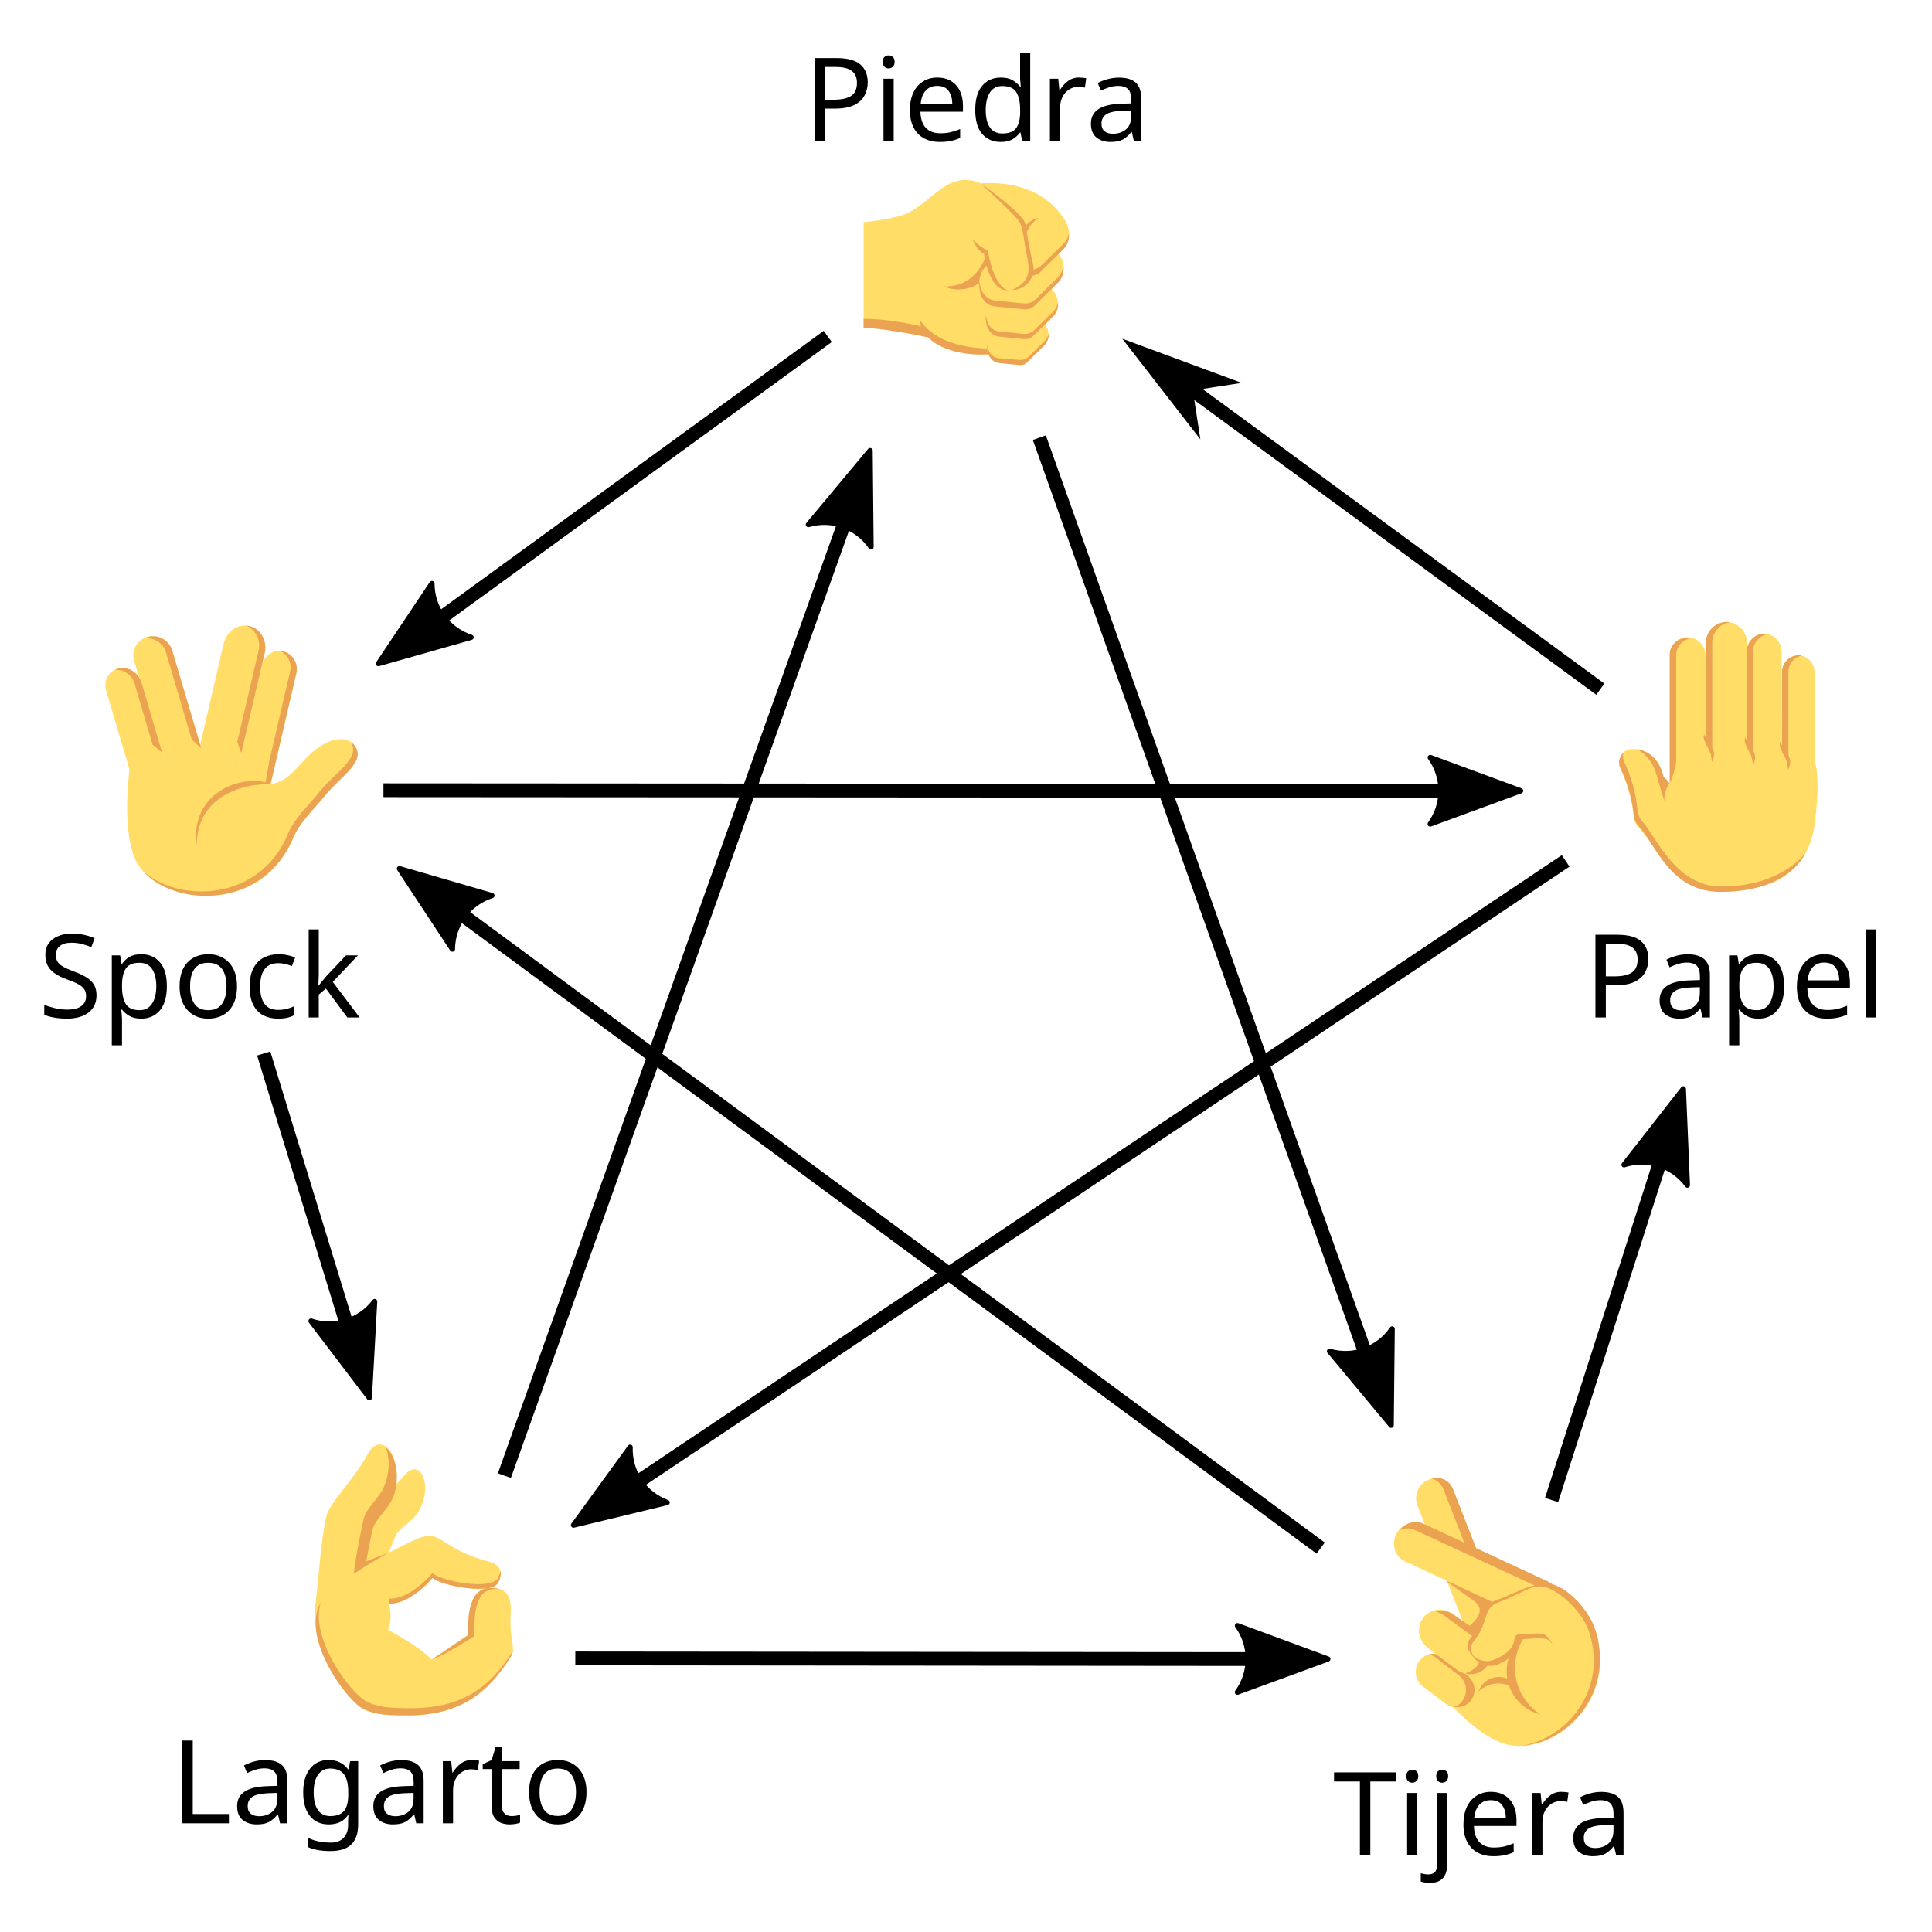
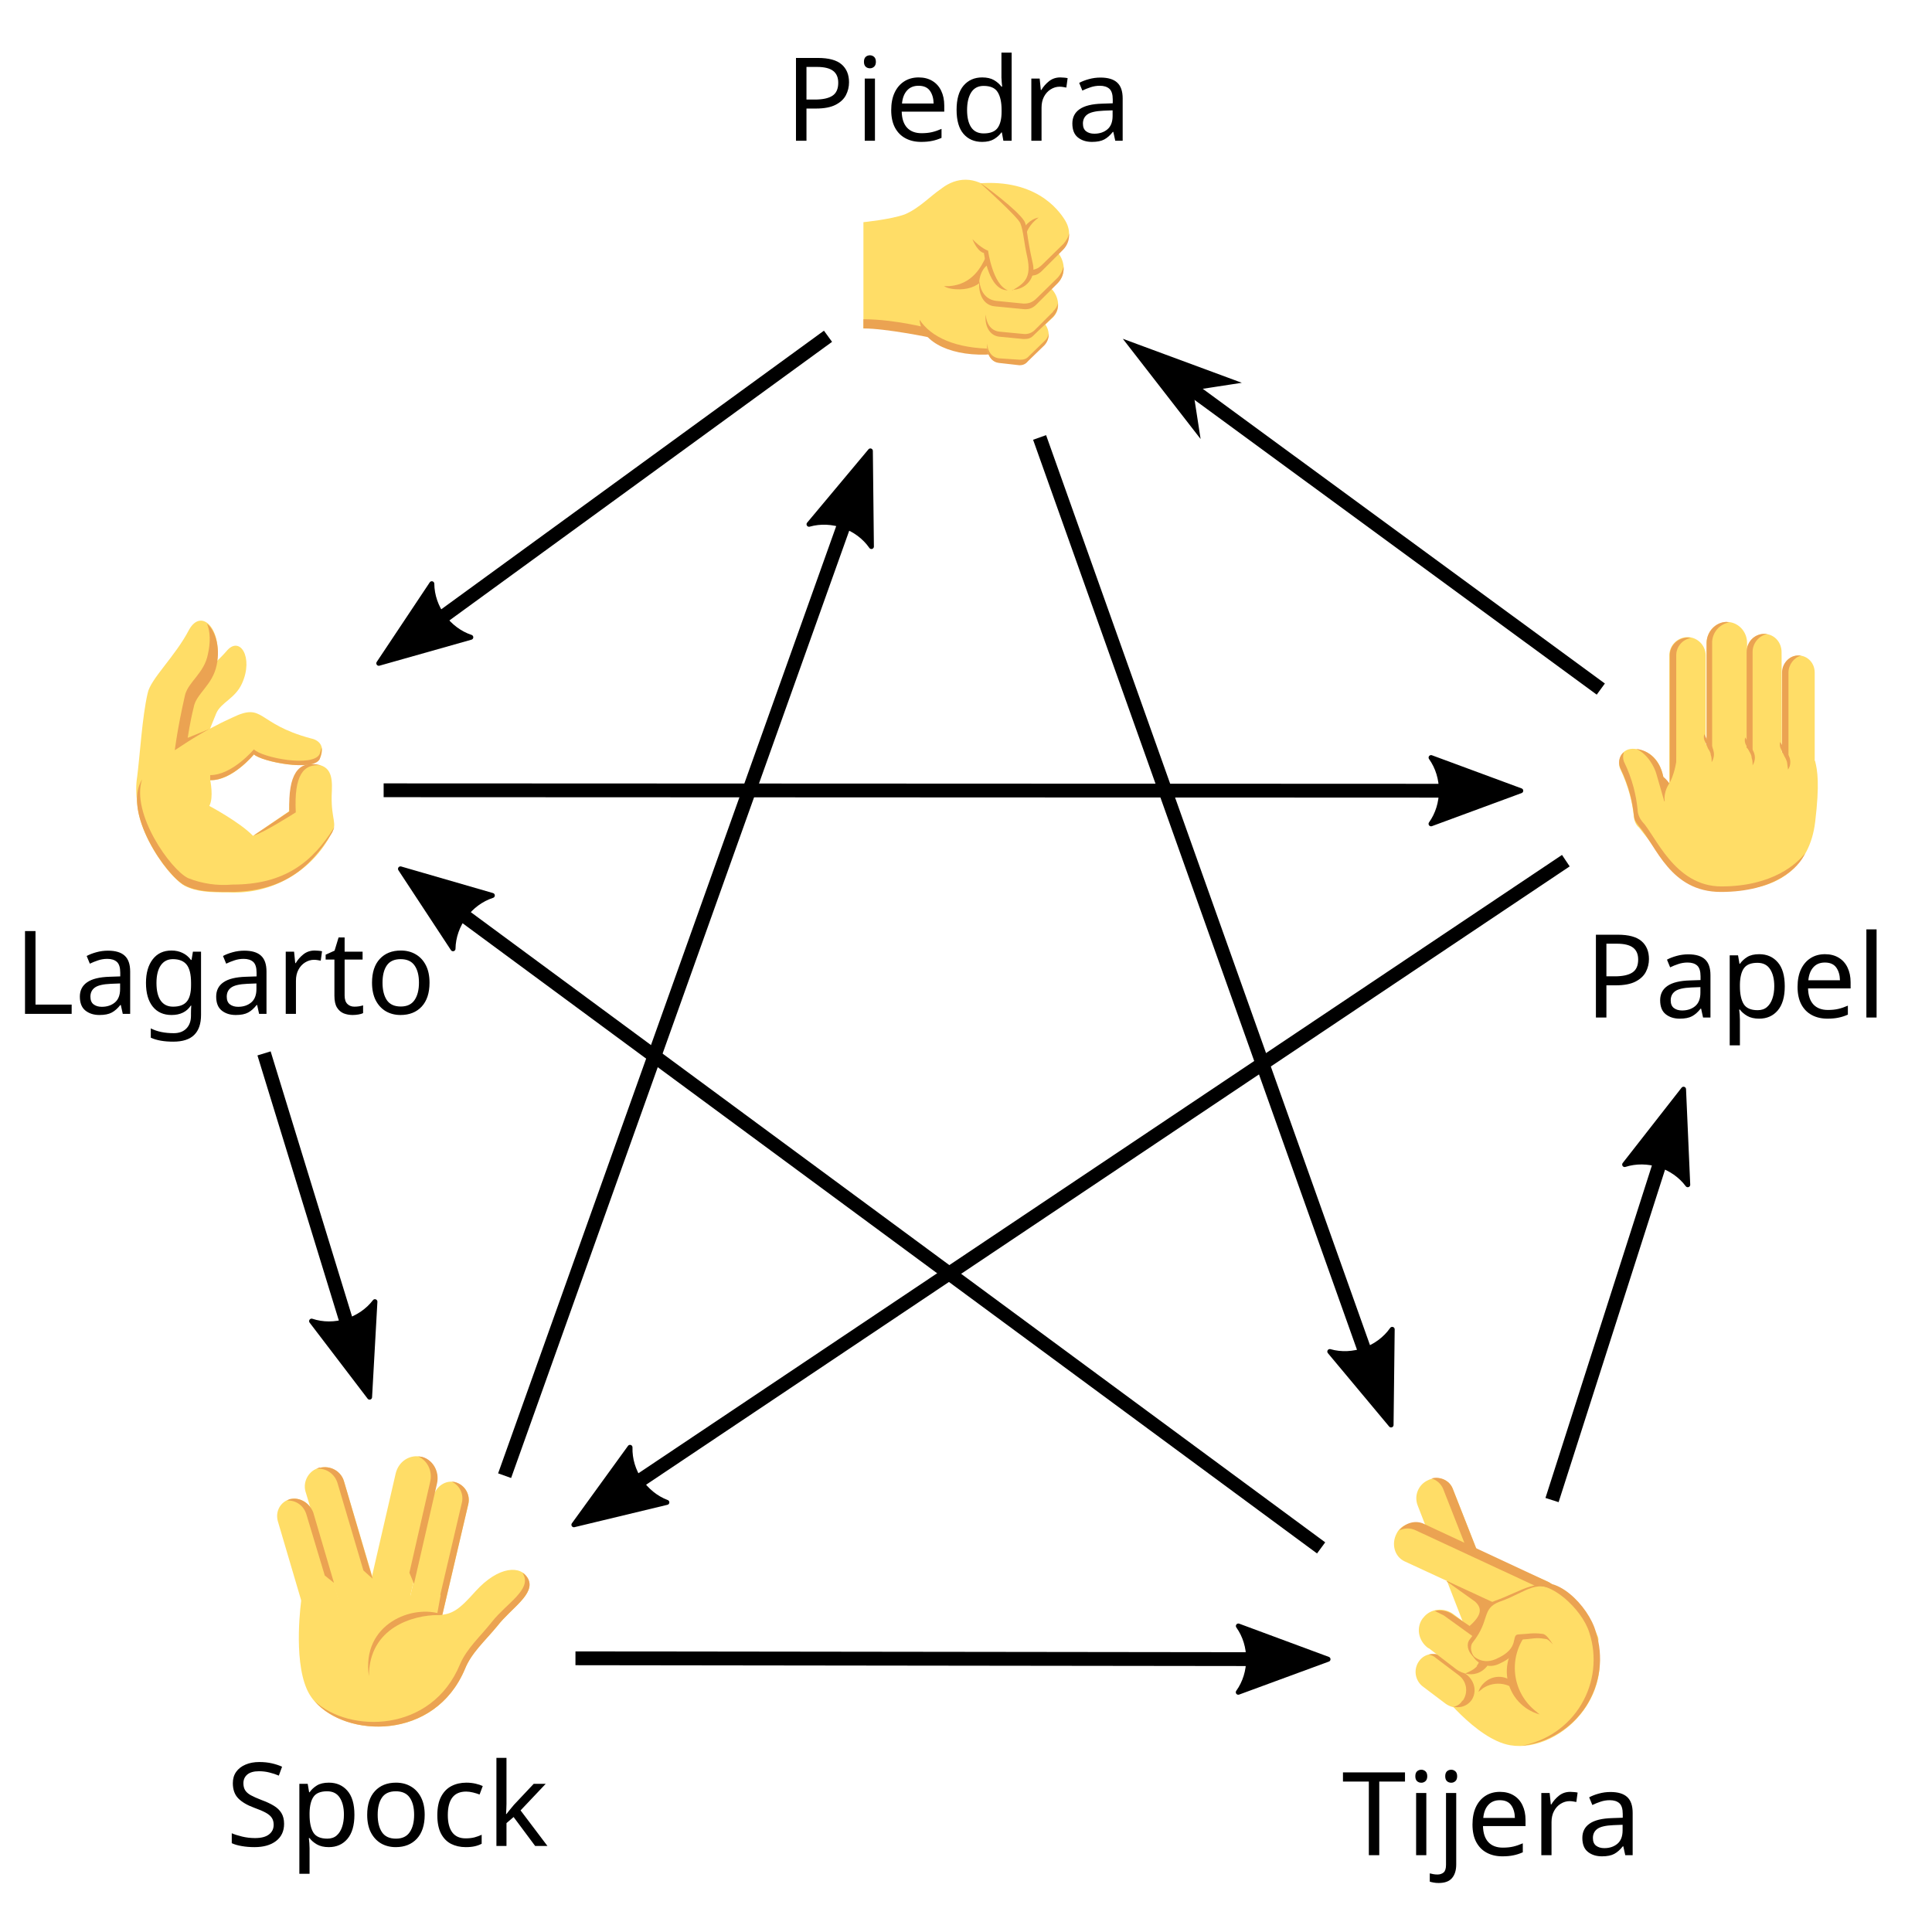
<svg xmlns="http://www.w3.org/2000/svg" width="420" height="420">
  <defs>
    <marker id="b" orient="auto" overflow="visible">
-       <path fill-rule="evenodd" stroke="#000" stroke-linejoin="round" stroke-width=".38" d="M-5.23-2.42L1.32-.01-5.23 2.4a4.1 4.1 0 0 0 0-4.82z" />
+       <path d="M-5.2-2.4L1.3 0l-6.5 2.4c1-1.4 1-3.4 0-4.8z" fill-rule="evenodd" stroke="#000" stroke-width=".36" stroke-linejoin="round" />
    </marker>
    <marker id="d" orient="auto" overflow="visible">
-       <path fill-rule="evenodd" stroke="#000" stroke-linejoin="round" stroke-width=".38" d="M-5.23-2.42L1.32-.01-5.23 2.4a4.1 4.1 0 0 0 0-4.82z" />
+       <path d="M-5.2-2.4L1.3 0l-6.5 2.4c1-1.4 1-3.4 0-4.8z" fill-rule="evenodd" stroke="#000" stroke-width=".36" stroke-linejoin="round" />
    </marker>
    <marker id="f" orient="auto" overflow="visible">
-       <path fill-rule="evenodd" stroke="#000" stroke-linejoin="round" stroke-width=".38" d="M-5.23-2.42L1.32-.01-5.23 2.4a4.1 4.1 0 0 0 0-4.82z" />
+       <path d="M-5.2-2.4L1.3 0l-6.5 2.4c1-1.4 1-3.4 0-4.8z" fill-rule="evenodd" stroke="#000" stroke-width=".36" stroke-linejoin="round" />
    </marker>
    <marker id="g" orient="auto" overflow="visible">
-       <path fill-rule="evenodd" stroke="#000" stroke-linejoin="round" stroke-width=".38" d="M-5.23-2.42L1.32-.01-5.23 2.4a4.1 4.1 0 0 0 0-4.82z" />
+       <path d="M-5.2-2.4L1.3 0l-6.5 2.4c1-1.4 1-3.4 0-4.8z" fill-rule="evenodd" stroke="#000" stroke-width=".36" stroke-linejoin="round" />
    </marker>
    <marker id="i" orient="auto" overflow="visible">
-       <path fill-rule="evenodd" stroke="#000" stroke-linejoin="round" stroke-width=".38" d="M-5.23-2.42L1.32-.01-5.23 2.4a4.1 4.1 0 0 0 0-4.82z" />
+       <path d="M-5.2-2.4L1.3 0l-6.5 2.4c1-1.4 1-3.4 0-4.8z" fill-rule="evenodd" stroke="#000" stroke-width=".36" stroke-linejoin="round" />
    </marker>
    <marker id="h" orient="auto" overflow="visible">
-       <path fill-rule="evenodd" stroke="#000" stroke-linejoin="round" stroke-width=".38" d="M-5.23-2.42L1.32-.01-5.23 2.4a4.1 4.1 0 0 0 0-4.82z" />
+       <path d="M-5.2-2.4L1.3 0l-6.5 2.4c1-1.4 1-3.4 0-4.8z" fill-rule="evenodd" stroke="#000" stroke-width=".36" stroke-linejoin="round" />
    </marker>
    <marker id="j" orient="auto" overflow="visible">
-       <path fill-rule="evenodd" stroke="#000" stroke-linejoin="round" stroke-width=".38" d="M-5.23-2.42L1.32-.01-5.23 2.4a4.1 4.1 0 0 0 0-4.82z" />
+       <path d="M-5.2-2.4L1.3 0l-6.5 2.4c1-1.4 1-3.4 0-4.8z" fill-rule="evenodd" stroke="#000" stroke-width=".36" stroke-linejoin="round" />
    </marker>
    <marker id="e" orient="auto" overflow="visible">
-       <path fill-rule="evenodd" stroke="#000" stroke-linejoin="round" stroke-width=".38" d="M-5.23-2.42L1.32-.01-5.23 2.4a4.1 4.1 0 0 0 0-4.82z" />
+       <path d="M-5.2-2.4L1.3 0l-6.5 2.4c1-1.4 1-3.4 0-4.8z" fill-rule="evenodd" stroke="#000" stroke-width=".36" stroke-linejoin="round" />
    </marker>
-     <marker id="a" orient="auto" overflow="visible">
-       <path fill-rule="evenodd" stroke="#000" stroke-linejoin="round" stroke-width=".38" d="M-5.23-2.42L1.32-.01-5.23 2.4a4.1 4.1 0 0 0 0-4.82z" />
+     <marker orient="auto" id="a" overflow="visible">
+       <path d="M-5.2-2.4L1.3 0l-6.5 2.4c1-1.4 1-3.4 0-4.8z" fill-rule="evenodd" stroke="#000" stroke-width=".36" stroke-linejoin="round" />
    </marker>
-     <marker id="c" orient="auto" overflow="visible">
-       <path fill-rule="evenodd" stroke="#000" stroke-width=".53" d="M-4 0l-2 2 7-2-7-2z" />
+     <marker orient="auto" id="c" overflow="visible">
+       <path d="M-4 0l-2 2 7-2-7-2z" fill-rule="evenodd" stroke="#000" stroke-width=".52" />
    </marker>
  </defs>
-   <text x="-12105.24" y="896.79" font-family="Sans" font-size="33.6" font-weight="400" letter-spacing="0" style="line-height:125%" transform="translate(12279.93 -866.18)" word-spacing="0">
-     <tspan x="-12105.24" y="896.79" font-size="25.18">Piedra</tspan>
+   <text style="line-height:125%" x="-12109.4" y="895.3" font-weight="400" font-size="33.6" font-family="Sans" letter-spacing="0" word-spacing="0" transform="translate(12280 -864.7)">
+     <tspan x="-12109.4" y="895.3" font-size="25.2">Piedra</tspan>
  </text>
-   <g stroke-width="1.34">
-     <path fill="#ffdd67" d="M204.43 41.23c-2.01 1.27-4.62 4.1-7.75 5.36-2.9 1.12-8.93 1.72-8.93 1.72V71.4s11.02-.75 14.6 2.16l2.08-32.33" />
-     <path fill="#eba352" d="M202.12 71.4s-7.6-2.09-14.37-2.09v2.01c4.91 0 14.6 2.16 14.6 2.16l-.23-2.08" />
-     <path fill="#ffdd67" d="M220.6 45.92s-4.85-4.84-7-5.88c-7.9-3.95-15.05 5.66-14.83 13.78.15 4.7.82 11.84 1.86 16.38 1.57 6.7 11.1 6.93 15.27 6.48l4.7-30.76" />
-     <path fill="#eba352" d="M215.9 75.8c-8.12 0-13.48-2.47-15.94-6.27.37 5.07 7.3 8.2 15.94 7.45V75.8" />
-     <path fill="#ffdd67" d="M211.43 40.04c13.4-1.64 18.7 5.44 20.19 8.04 1.34 2.31.81 4.55-.53 5.96-1.49 1.57-9.08 3.58-9.08 3.58s-15.64-16.98-10.58-17.58z" />
-     <path fill="#eba352" d="M206.37 62.24c5.14-.45 7.07-4.47 7.9-6.34l.66 2.98s-1.26 3.88-6.25 4.03a6.87 6.87 0 0 1-3.5-.67c.37.07.81.07 1.19 0" />
-     <path fill="#ffdd67" d="M223.05 69.83l-2.38 2.31-3.13-.3c-3.65-.3-4.1 6.63-.45 6.93l4.4.45a2.2 2.2 0 0 0 2.08-.82l3.35-3.28c2.9-2.76-1.04-8.04-3.87-5.29" />
-     <path fill="#eba352" d="M227.07 74.15l-3.35 3.28a2.6 2.6 0 0 1-2.08.82l-4.47-.37c-1.64-.15-2.46-1.57-2.54-3.13-.22 1.79.6 3.95 2.54 4.17l4.47.45c.81.07 1.34-.23 2-.97l3.36-3.28a3.3 3.3 0 0 0 .97-2.6 2.99 2.99 0 0 1-.9 1.63" />
-     <path fill="#ffdd67" d="M224.24 62.6l-2.75 2.76-3.65-.37c-4.32-.37-4.84 7.82-.52 8.2l5.2.52c.98.07 1.65-.15 2.47-.97l3.94-3.88c3.2-3.27-1.41-9.53-4.69-6.25" />
-     <path fill="#eba352" d="M228.93 67.75L225 71.62a3 3 0 0 1-2.46.97l-5.21-.52c-1.94-.15-2.9-1.87-2.98-3.65-.3 2.16.67 4.54 2.9 4.76l5.21.53c.97.07 1.64-.15 2.46-.97l3.95-3.88c.9-.89 1.2-2 1.12-3.05a3.83 3.83 0 0 1-1.05 1.94" />
-     <path fill="#ffdd67" d="M224.47 54.27l-3.2 3.2-4.33-.45c-5.06-.45-5.66 9.09-.6 9.54l6.11.6a3.13 3.13 0 0 0 2.83-1.13l4.62-4.54c3.88-3.8-1.56-11.02-5.43-7.22" />
+   <g stroke-width="1.3">
+     <path d="M204.4 41.2c-2 1.3-4.6 4.1-7.7 5.4-3 1.1-9 1.7-9 1.7v23.1s11-.7 14.6 2.2l2.1-32.4" fill="#ffdd67" />
+     <path d="M202.1 71.4s-7.6-2-14.4-2v2c5 0 14.6 2 14.6 2l-.2-2" fill="#eba352" />
+     <path d="M220.6 46s-4.8-5-7-6c-7.9-4-15 5.7-14.8 13.8.1 4.7.8 11.9 1.8 16.4 1.6 6.7 11.1 7 15.3 6.5l4.7-30.8" fill="#ffdd67" />
+     <path d="M215.9 75.8c-8.1 0-13.5-2.5-16-6.3.4 5.1 7.4 8.2 16 7.5v-1.2" fill="#eba352" />
+     <path d="M211.4 40c13.4-1.6 18.7 5.5 20.2 8 1.4 2.4.8 4.6-.5 6-1.5 1.6-9 3.6-9 3.6s-15.7-17-10.7-17.6z" fill="#ffdd67" />
+     <path d="M206.4 62.2c5.1-.4 7-4.4 7.9-6.3l.6 3s-1.2 3.9-6.2 4c-1.3 0-2.5-.1-3.5-.7h1.2" fill="#eba352" />
+     <path d="M223 69.8l-2.3 2.3-3.2-.3c-3.6-.3-4 6.7-.4 7l4.4.4c.8 0 1.4 0 2-.8l3.4-3.3c3-2.7-1-8-3.8-5.3" fill="#ffdd67" />
+     <path d="M227 74.2l-3.3 3.2c-.6.7-1.2.8-2 .8l-4.5-.3c-1.7-.2-2.5-1.6-2.6-3.2-.2 1.8.6 4 2.6 4.2l4.4.5c.9 0 1.4-.3 2-1l3.4-3.3c.7-.7 1-1.7 1-2.6a3 3 0 0 1-1 1.7" fill="#eba352" />
+     <path d="M224.2 62.6l-2.7 2.8-3.7-.4c-4.3-.4-4.8 7.8-.5 8.2l5.2.5c1 0 1.7-.1 2.5-1l4-3.8c3.1-3.3-1.5-9.6-4.8-6.3" fill="#ffdd67" />
+     <path d="M229 67.7l-4 4a3 3 0 0 1-2.5.9l-5.2-.5c-2-.2-2.9-1.9-3-3.7-.3 2.2.7 4.6 3 4.8l5.2.5c1 0 1.6-.1 2.4-1l4-3.8c.9-1 1.2-2 1-3 0 .6-.4 1.3-1 1.8" fill="#eba352" />
+     <path d="M224.5 54.3l-3.2 3.2-4.4-.5c-5-.4-5.6 9.1-.6 9.6l6.2.6c1 0 1.9-.2 2.8-1.2l4.6-4.5c3.9-3.8-1.6-11-5.4-7.2" fill="#ffdd67" />
    <g fill="#eba352">
-       <path d="M229.98 60.3l-4.62 4.54c-.97.97-1.71 1.2-2.83 1.12l-6.1-.6c-2.24-.22-3.36-2.16-3.5-4.24-.3 2.53.74 5.29 3.42 5.51l6.1.6a3.13 3.13 0 0 0 2.83-1.12l4.62-4.55a4.22 4.22 0 0 0 1.27-3.57 4.6 4.6 0 0 1-1.2 2.3m-6.77-9.82s.6-1.79 2.6-3.13c-1.93.3-3.27 2.23-3.27 2.23l.67.9" />
-       <path d="M231.17 53l-4.62 4.54c-.97.97-1.71 1.12-2.83 1.12l-.07 1.27a3.13 3.13 0 0 0 2.83-1.12l4.61-4.54a4.22 4.22 0 0 0 1.27-3.58 3.87 3.87 0 0 1-1.2 2.31" />
+       <path d="M230 60.3l-4.6 4.5c-1 1-1.8 1.2-2.9 1.2l-6-.6c-2.3-.3-3.4-2.2-3.6-4.3-.3 2.6.8 5.3 3.4 5.5l6.2.6c1 .1 1.9-.1 2.8-1l4.6-4.6c1-1 1.4-2.3 1.3-3.6-.2.8-.6 1.6-1.2 2.3M223.2 50.5s.6-1.8 2.6-3.2c-2 .3-3.3 2.3-3.3 2.3l.7.9" />
+       <path d="M231.2 53l-4.6 4.5c-1 1-1.8 1.2-2.9 1.2v1.2c1 .1 1.9-.1 2.8-1l4.6-4.6c1-1 1.4-2.3 1.3-3.6-.1.8-.6 1.6-1.2 2.3" />
    </g>
-     <path fill="#ffdd67" d="M210.98 51.51l3.8 2.83.82 5.14c.97 6.03 9.61 3.8 8.64-2.23l-1.26-7.3c-.23-1.34-.38-2.24-1.5-3.06l-5.43-3.94c-4.47-3.36-9.53 5.28-5.07 8.56" />
-     <path fill="#eba352" d="M220.07 63.05a4.66 4.66 0 0 0 4.47-5.8c-1.49-6.26-1.27-8.05-1.86-9.17-1.5-2.53-9.01-7.9-9.54-8.26.23.3 7.97 7.15 8.64 8.71.75 1.64.82 4.25 1.5 7.3 1.04 4.62-.6 5.8-3.2 7.22m-5.3-8.56s-1.49-.52-3.35-2.46c1.2 2.83 2.46 3.06 2.46 3.06s.97 8.11 5.21 8.04c-3.35-1.2-4.32-8.64-4.32-8.64" />
-   </g>
-   <g stroke-width="1.02">
-     <path fill="#ffdd67" d="M370.85 173.32h-7.93v-30.96a3.91 3.91 0 0 1 3.92-3.82 3.91 3.91 0 0 1 3.91 3.82l.1 30.96" />
-     <path fill="#eba352" d="M366.93 138.64c.3 0 .5 0 .69.1a3.79 3.79 0 0 0-3.23 3.72v30.96h-1.37v-31.06c-.1-2.05 1.66-3.72 3.91-3.72" />
-     <path fill="#ffdd67" d="M379.77 173.32h-8.82v-33.5a4.5 4.5 0 0 1 4.4-4.6 4.5 4.5 0 0 1 4.42 4.6v33.5" />
-     <path fill="#eba352" d="M375.26 135.21c.2 0 .5 0 .69.1a4.46 4.46 0 0 0-3.73 4.5v33.51h-1.37v-33.5a4.5 4.5 0 0 1 4.41-4.6" />
-     <path fill="#ffdd67" d="M387.4 173.32h-7.73v-31.54c0-2.16 1.76-4.02 3.82-4.02 2.16 0 3.82 1.76 3.82 4.02l.1 31.54" />
-     <path fill="#eba352" d="M383.59 137.76c.2 0 .49 0 .68.1a4 4 0 0 0-3.23 3.92v31.54h-1.37v-31.54c.1-2.26 1.76-4.02 3.92-4.02" />
-     <path fill="#ffdd67" d="M390.94 142.46a3.62 3.62 0 0 1 3.52 3.72v27.14h-7.05v-27.14a3.62 3.62 0 0 1 3.53-3.72" />
-     <path fill="#eba352" d="M390.94 142.46c.2 0 .49 0 .68.1a3.61 3.61 0 0 0-2.84 3.62v27.14h-1.37v-27.14a3.62 3.62 0 0 1 3.53-3.72" />
-     <path fill="#ffdd67" d="M355.37 162.84c4.22.4 5.59 3.62 6.08 5.29l.2.78s.48.5 1.07 1.37h.2s1.86-2.93 1.76-9l6.17.48 1.37.98 7.55-.1 1.27 1.37 6.47-.39 1.37 1.28s5.58 0 5.68.58c.49 2.06.98 4.9 0 13.23-2.35 20.08-28.21 16.46-33.5 7.54-.98-1.66-4.8-6.37-4.8-6.37a3.3 3.3 0 0 1-1.08-2.25c-.3-2.84-.98-6.37-2.94-10.48-.78-1.76.2-4.6 3.13-4.31" />
+     <path d="M211 51.5l3.8 2.8.8 5.2c1 6 9.6 3.8 8.6-2.3L223 50c-.2-1.3-.4-2.2-1.5-3l-5.5-4c-4.4-3.3-9.5 5.3-5 8.6" fill="#ffdd67" />
    <g fill="#eba352">
-       <path d="M352.93 163.62c-.2.69-.1 1.37.1 1.86a31.18 31.18 0 0 1 2.93 10.49c.1.98.5 2.05 1.08 2.64 2.84 2.94 7.05 14.1 17.14 14.1 11.17 0 16.56-5.09 18.22-7.24-1.27 3.13-6.56 8.42-18.31 8.42-10.98 0-13.92-9.9-17.83-14.3-.69-.88-.98-1.27-1.08-2.25-.3-2.84-.98-6.37-2.94-10.48-.49-.89-.3-2.36.69-3.24" />
-       <path d="M361.84 174.2s-1.27-4.01-1.76-5.88c-.4-1.56-1.86-4.4-4.41-5.48 3.92.49 5.29 3.72 5.78 5.29l.2.78s.68.5 1.27 1.37c0 0-1.28 1.77-1.08 3.92m8.62-14.6c.2.5.5.99.78 1.38.3.39.6.88.89 1.37.29.49.49 1.08.49 1.66 0 .6-.2 1.18-.5 1.67 0-.59-.1-1.08-.19-1.57-.1-.49-.3-.88-.59-1.37-.2-.49-.49-.88-.68-1.47-.3-.49-.4-1.08-.2-1.66m8.92.69c.2.48.49.97.78 1.36.3.4.59.88.88 1.37.3.5.5 1.08.5 1.67 0 .59-.2 1.18-.5 1.67 0-.6-.1-1.08-.2-1.57-.1-.5-.29-.88-.58-1.37-.2-.5-.5-.89-.69-1.47-.3-.5-.39-1.18-.2-1.67m7.65.98c.2.5.49.98.78 1.37.3.4.59.88.88 1.37.3.5.5 1.08.5 1.67 0 .59-.2 1.18-.5 1.67 0-.6-.1-1.08-.2-1.57-.1-.5-.29-.88-.58-1.37-.2-.5-.5-.89-.69-1.47-.3-.5-.39-1.18-.2-1.67" />
+       <path d="M220 63c3 0 5.3-2.6 4.5-5.8-1.4-6.2-1.2-8-1.8-9.1-1.5-2.5-9-8-9.6-8.3.3.3 8 7.2 8.7 8.7.7 1.7.8 4.3 1.5 7.3 1 4.6-.6 5.8-3.2 7.3M214.8 54.5s-1.5-.5-3.4-2.5c1.2 2.9 2.5 3 2.5 3s1 8.2 5.2 8.1c-3.3-1.2-4.3-8.6-4.3-8.6" />
    </g>
  </g>
-   <g stroke-width="1.02">
+   <path d="M370.9 173.3h-8v-31a4 4 0 0 1 4-3.8 4 4 0 0 1 3.9 3.9v31" fill="#ffdd67" />
+   <path d="M367 138.6l.6.1a3.8 3.8 0 0 0-3.2 3.8v31H363v-31.1c0-2 1.7-3.8 4-3.8" fill="#eba352" />
+   <path d="M379.8 173.3H371v-33.5c0-2.5 2-4.6 4.4-4.6 2.4 0 4.4 2 4.4 4.6v33.5" fill="#ffdd67" />
+   <path d="M375.3 135.2l.6.1a4.5 4.5 0 0 0-3.7 4.5v33.5H371v-33.5c0-2.5 2-4.6 4.4-4.6" fill="#eba352" />
+   <path d="M387.4 173.3h-7.7v-31.5c0-2.2 1.7-4 3.8-4 2.1 0 3.8 1.7 3.8 4l.1 31.5" fill="#ffdd67" />
+   <path d="M383.6 137.8h.7a4 4 0 0 0-3.3 4v31.5h-1.3v-31.5c0-2.3 1.7-4 3.9-4" fill="#eba352" />
+   <path d="M391 142.5c1.9 0 3.5 1.6 3.5 3.7v27.1h-7v-27.1c0-2 1.5-3.7 3.4-3.7" fill="#ffdd67" />
+   <path d="M391 142.5h.6c-1.6.4-2.8 2-2.8 3.7v27.1h-1.4v-27.1c0-2 1.6-3.7 3.5-3.7" fill="#eba352" />
+   <path d="M355.4 162.8c4.2.4 5.6 3.7 6 5.3l.2.8 1.1 1.4h.2s1.9-3 1.8-9l6.2.5 1.3 1 7.6-.2 1.2 1.4 6.5-.4 1.4 1.3s5.6 0 5.7.6c.5 2 1 4.9 0 13.2-2.4 20-28.3 16.5-33.5 7.6-1-1.7-4.8-6.4-4.8-6.4-.6-.5-1-1.3-1.1-2.3-.3-2.8-1-6.3-3-10.5-.7-1.7.2-4.6 3.2-4.3" fill="#ffdd67" />
+   <g fill="#eba352">
+     <path d="M353 163.6a3 3 0 0 0 0 1.9c2 4.1 2.7 7.6 3 10.5 0 1 .5 2 1 2.6 2.9 3 7 14.1 17.2 14.1 11.2 0 16.5-5 18.2-7.2-1.3 3.1-6.6 8.4-18.3 8.4-11 0-14-9.9-17.8-14.3-.7-.9-1-1.3-1.1-2.3-.3-2.8-1-6.3-3-10.4-.4-1-.3-2.4.7-3.3" />
+     <path d="M361.8 174.2l-1.7-5.9c-.4-1.5-1.9-4.4-4.4-5.5 3.9.5 5.3 3.8 5.7 5.3l.2.8s.7.5 1.3 1.4c0 0-1.3 1.7-1 3.9M370.5 159.6l.7 1.4 1 1.3c.2.5.4 1.1.4 1.7 0 .6-.2 1.2-.5 1.7 0-.6 0-1.1-.2-1.6 0-.5-.3-.9-.6-1.4l-.6-1.4a2 2 0 0 1-.2-1.7M379.4 160.3l.8 1.4.8 1.3c.3.5.5 1.1.5 1.7 0 .6-.2 1.2-.5 1.7 0-.6 0-1.1-.2-1.6 0-.5-.2-.9-.5-1.4l-.7-1.4a2 2 0 0 1-.2-1.7M387 161.3l.8 1.3.9 1.4c.3.5.5 1 .5 1.7 0 .6-.2 1.2-.5 1.6l-.2-1.5c-.1-.5-.3-.9-.6-1.4l-.7-1.5a2 2 0 0 1-.2-1.6" />
+   </g>
+   <g fill="#ffdd67">
+     <path d="M312.6 367.2s8.2 10.9 15.7 12.2c11.2 1.9 26.2-12.8 16.2-29-1-1.7-18.5-5.1-18.5-5.1l-13.4 22" />
+     <path d="M318.6 354c.9 2 3.4 3 5.4 1.9 2.2-1 3.2-3.5 2.3-5.6l-10.5-26.7c-.8-2-3.3-2.9-5.4-1.8a4.3 4.3 0 0 0-2.2 5.5l10.4 26.8" />
+   </g>
+   <g fill="#eba352">
+     <path d="M322 356c2.1-1 3.1-3.6 2.2-5.7l-10.5-26.7a4 4 0 0 0-2.5-2.2c1.8-.5 3.9.4 4.6 2.2l10.5 26.7c.8 2-.1 4.6-2.3 5.6a4 4 0 0 1-3 .3c.3 0 .7-.1 1-.3" />
+     <path d="M320.7 348.2c1.7 1.6 1.6 3.4-3.3 6.9l1.7 2.5 10.4-11.8-15.1-2.1 6.3 4.5" />
+   </g>
+   <path d="M332.3 351.9c2 1 4.8 0 5.9-2.2 1.1-2.2.3-4.9-1.8-5.9l-27.3-12c-2.1-1.1-4.5-.5-5.5 1.6-1.2 2.3-.4 5 1.7 6l27 12.5" fill="#ffdd67" />
+   <path d="M336.5 351c1.1-2.2.3-4.8-1.8-5.8l-26.9-12.5a4 4 0 0 0-3.6 0c1.3-1.7 3.6-2.3 5.4-1.4l27 12.6c2.1 1 3 3.6 1.8 5.9-.5 1-1.4 1.7-2.4 2.2 0-.3.3-.6.5-1" fill="#eba352" />
+   <path d="M309.4 366.7a4 4 0 0 1-.9-5.6c1.3-1.8 3.7-2 5.6-.7l5 3.7a4 4 0 0 1 .8 5.6c-1.3 1.8-3.7 2-5.6.7l-4.9-3.7" fill="#ffdd67" />
+   <path d="M318 369.7a4 4 0 0 0-1-5.6l-4.9-3.7c-.4-.4-1-.6-1.5-.7 1.1-.3 2.4-.1 3.3.7l5 3.7c1.7 1.4 2.2 3.7 1 5.5a3.7 3.7 0 0 1-4 1.4c.8 0 1.6-.6 2-1.3" fill="#eba352" />
+   <path d="M310.5 358.3c-2.2-1.6-2.7-4.5-1.2-6.5l.1-.1c1.5-2 4.5-2.4 6.7-.7l6 4.5c2.2 1.7 2.7 4.6 1.2 6.6v.1c-1.6 2-4.5 2.3-6.7.7l-6-4.6" fill="#ffdd67" />
+   <g fill="#eba352">
+     <path d="M321 362.2c1.6-2.1 1.1-5-1-6.6l-6.1-4.4-2-1c1.4-.3 3 0 4.2 1l6.4 4.3a4.7 4.7 0 0 1 .8 6.6v.1c-1.2 1.5-3 2.1-4.8 1.6 1-.4 2-.9 2.6-1.6" />
+     <path d="M325 348c-3.7 1.3-1.8 3.9-5.5 8.4-1.6 2 1.5 6.2 5.5 4.4 5.4-2.4 3-5.1 5-5.1 2-.1 3-1 5.1-.7 1.5.2 4.5-6.2 2.9-8.4-2.9-4.3-7-.7-13 1.4" />
+   </g>
+   <path d="M326 348.2c-4 1.5-2 4-5.8 8.8-1.6 2 1.6 6.4 5.7 4.7 5.7-2.5 3.2-5.3 5.2-5.4 2.1-.1 3.2-1 5.4-.6 1.6.2 3.9 5.2 3.9 5.2s8-2 7-5c-2-5.2-5.5-7-7.8-9-5.4-4.3-7.5-.8-13.6 1.3" fill="#ffdd67" />
+   <g fill="#eba352">
+     <path d="M333 345c3.7-1.7 10.9 4.7 12.5 9.9a19 19 0 0 1-14.7 24.6 19 19 0 0 0 16.1-24.8c-1.5-5.5-9-13.3-14-9.6" />
+     <path d="M336 356.3c.5 0 1 .6 1.6 1.2-.7-1.1-1.5-2.2-2.2-2.3-2.3-.3-3 0-5.2.1-2 0 .6 3-5.1 5.4-2.1.9-4 .2-5.1-1a4.4 4.4 0 0 0 5.9 2c5.6-2.5 3.1-5.3 5.1-5.3 2.2-.1 2.8-.5 5-.1" />
+     <path d="M333.5 371.7a12 12 0 0 1-1.8-16.3 9.7 9.7 0 0 0 3 17.3l-1.2-1" />
+     <path d="M323.3 365.3c-1 .7-1.6 1.5-1.9 2.5l1-.8a6 6 0 0 1 8 1.3c0-.6-.3-1.2-.7-1.7a4.6 4.6 0 0 0-6.4-1.3" />
+   </g>
+   <g>
    <g fill="#ffdd67">
-       <path d="M312.57 367.23s8.24 10.85 15.77 12.17c11.18 1.88 26.2-12.84 16.2-28.98-1.1-1.72-18.58-5.16-18.58-5.16l-13.39 21.97" />
-       <path d="M318.62 354.07c.84 2.02 3.34 2.88 5.41 1.82a4.3 4.3 0 0 0 2.23-5.58l-10.45-26.73c-.84-2.02-3.34-2.88-5.41-1.83a4.31 4.31 0 0 0-2.23 5.59l10.45 26.73" />
+       <path d="M34.9 165.3l6.4 4.6s3.3-9 5.7-14.8c1-2.4 4.1-3.2 5.6-6.5 2.6-5.7-.5-10.6-3.4-7-3.5 4-8.5 7.1-9.6 9.4-1.7 4-4.7 14.3-4.7 14.3" />
+       <path d="M29.8 169c-.5 3.1-.1 8 2.6 13.6 0 0 5.6-6.7 6.3-9.8 0 0 1.6-11.7 3.2-19.1.7-3 4.2-4.8 5.1-9.1 1.6-7.5-3.1-12.7-5.9-7.7-3 5.8-8.4 10.7-9 13.8-1.2 5.1-1.7 13.8-2.3 18.3" />
+     </g>
+     <path d="M38 163.1s.5-4.4 2.2-11.9c.7-3 4.2-4.8 5-9 .6-2.6.5-5-.2-6.6 1.6 1.2 3 4.8 2.1 9-.9 4.4-4.5 6.2-5 9.2-.8 3.2-1.3 6.6-1.3 6.6l4.9-2-7.7 4.7" fill="#eba352" />
+     <path d="M32.1 167.8A74.9 74.9 0 0 1 50.5 156c7-3.4 5.1 1.3 17 4.5 1.6.3 3.4 1.5 2 4.5-1.4 2.8-12.6.6-14.3-1 0 0-4.7 5.8-9.5 5.6 0 0 .8 3.8-.2 5.6 0 0 6.6 3.5 9.5 6.5l7.8-5.3c.6-8.1 2-10.6 6-10.2 3.8.4 3.4 4 3.3 6.8-.1 5.2 1.3 6 0 8.1A23.7 23.7 0 0 1 49.8 194c-4.2 0-7-.1-9.6-1.4-4.3-2.3-15.2-18.1-8-24.7" fill="#ffdd67" />
+     <g fill="#eba352">
+       <path d="M30.9 169.4c-2.5 7.4 6.2 19.7 10 21.5a21 21 0 0 0 9.6 1.4c11.3 0 17.4-4.8 22.2-12.5l-.5 1.2c-4.9 8-11 12.9-22.4 12.9-4.2 0-7-.1-9.6-1.4-4-2-13.7-15.9-9.3-23.1" />
+       <path d="M64.3 176.6s-7.4 4.7-9.1 5l7.7-5.2c-.3-8.2 2-10.9 6-10.2l1 .2c-4-.5-6 2.2-5.6 10.2" />
+       <path d="M55.2 164s-4.7 5.7-9.5 5.6v-1.1c4.8 0 9.5-5.6 9.5-5.6 1.7 1.8 12.9 4 14.3 1l.4-1.4c.1.6 0 1.4-.4 2.5-1.4 2.8-12.6.6-14.3-1" />
+     </g>
+   </g>
+   <g>
+     <g fill="#ffdd67">
+       <path d="M86.8 357.2l7.5 1.8 7.5-32a4 4 0 0 0-2.9-4.8c-2-.5-4.1.9-4.7 3.1l-7.4 32" />
+       <path d="M78 355l8.8 2.2 8.1-34.7c.6-2.6-.9-5.2-3.3-5.8-2.5-.6-5 1-5.6 3.7l-8 34.7" />
+       <path d="M76.2 356.6l8.2-2.2-9.6-32.3c-.7-2.3-3-3.6-5.4-3-2.2.5-3.6 2.9-3 5.1l9.8 32.4" />
+       <path d="M63 325.9c-2 .6-3.2 2.6-2.6 4.8l8.2 27.8 7.6-2-8.2-27.8c-.7-2-2.9-3.3-5-2.8" />
    </g>
    <g fill="#eba352">
-       <path d="M321.95 355.9a4.3 4.3 0 0 0 2.23-5.57l-10.45-26.74a3.96 3.96 0 0 0-2.52-2.17 3.87 3.87 0 0 1 4.6 2.16l10.45 26.73a4.4 4.4 0 0 1-2.23 5.58c-.93.49-2.04.57-2.96.3.27-.03.61-.12.88-.28" />
-       <path d="M320.69 348.22c1.71 1.61 1.57 3.43-3.32 6.85l1.72 2.5 10.38-11.73-15.1-2.15 6.32 4.53" />
+       <path d="M99 322.2l-.8-.1a4 4 0 0 1 2.2 4.6l-7.5 32 1.4.3 7.5-32a4 4 0 0 0-2.9-4.8M91.6 316.7l-.7-.1c2 .9 3.2 3.2 2.6 5.6L89 341.9l1 2.4 5-21.8c.6-2.6-.9-5.2-3.3-5.8M69.5 319l-.7.3c2.1-.2 4 1.1 4.6 3.2l5.6 18.9 2 1.8-6.2-21.1c-.6-2.3-3-3.6-5.3-3M63 325.9l-.6.3c1.8-.1 3.6 1 4.2 3l4 13.3 2 1.6-4.5-15.3c-.8-2.1-3-3.4-5-2.9" />
    </g>
-     <path fill="#ffdd67" d="M332.28 351.88c2.09 1.03 4.8 0 5.88-2.17 1.16-2.24.34-4.89-1.75-5.91l-27.36-12.08c-2.09-1.03-4.4-.44-5.5 1.72-1.15 2.24-.33 4.89 1.76 5.92l26.97 12.52" />
-     <path fill="#eba352" d="M336.46 351.09c1.15-2.24.33-4.89-1.76-5.92l-26.9-12.46a3.91 3.91 0 0 0-3.6-.01c1.33-1.7 3.57-2.35 5.45-1.37l26.97 12.52c2.09 1.03 2.9 3.68 1.75 5.92a5.2 5.2 0 0 1-2.33 2.25c.04-.35.24-.57.42-.93" />
-     <path fill="#ffdd67" d="M309.4 366.7a4.04 4.04 0 0 1-.89-5.56l.07-.08c1.26-1.76 3.67-2 5.5-.68l4.93 3.73a4.04 4.04 0 0 1 .9 5.56l-.07.08c-1.25 1.76-3.67 2-5.5.68l-4.93-3.73" />
-     <path fill="#eba352" d="M317.96 369.68a4.04 4.04 0 0 0-.9-5.56l-4.92-3.74a3.3 3.3 0 0 0-1.58-.71 3.69 3.69 0 0 1 3.38.72l4.93 3.73c1.77 1.4 2.22 3.73.96 5.49a3.7 3.7 0 0 1-3.92 1.4c.83-.06 1.55-.6 2.05-1.33" />
-     <path fill="#ffdd67" d="M310.53 358.35c-2.2-1.64-2.7-4.53-1.18-6.58l.06-.08c1.52-2.05 4.48-2.34 6.69-.7l6.03 4.56c2.2 1.64 2.7 4.52 1.18 6.58l-.06.07c-1.52 2.06-4.48 2.35-6.69.7l-6.03-4.55" />
+     <path d="M114.8 343.2c-1.5-3-6.4-2.8-11.4 2.7-3.4 3.8-5 5.2-8.4 5.2l.8-4.4-30.3 1.1s-1.8 12.6 1.2 19.4c4.4 10.2 27.2 13 34.4-4.5 1.4-3.4 4.3-6 7-9.2 3-3.9 8.4-7 6.7-10.3" fill="#ffdd67" />
    <g fill="#eba352">
-       <path d="M321.1 362.15a4.65 4.65 0 0 0-1.12-6.51l-6.1-4.48a8.13 8.13 0 0 0-1.93-.9 4.8 4.8 0 0 1 4.16.87l6.36 4.32a4.68 4.68 0 0 1 .84 6.68l-.06.07a4.43 4.43 0 0 1-4.75 1.6 5.67 5.67 0 0 0 2.6-1.65" />
-       <path d="M325.04 347.97c-3.72 1.32-1.8 3.88-5.56 8.4-1.59 2 1.5 6.2 5.47 4.46 5.45-2.42 3.02-5.16 4.97-5.16 2-.08 3.13-.93 5.23-.67 1.48.24 4.4-6.16 2.85-8.4-2.89-4.3-7-.74-12.96 1.37" />
-     </g>
-     <path fill="#ffdd67" d="M325.97 348.25c-3.93 1.4-1.93 4.03-5.75 8.76-1.65 2.07 1.59 6.41 5.7 4.65 5.65-2.5 3.15-5.3 5.16-5.38 2.14-.1 3.26-.94 5.44-.61 1.61.23 3.86 5.27 3.86 5.27s8.04-2.12 7-4.96c-2.06-5.27-5.46-7.17-7.75-9.02-5.4-4.4-7.5-.9-13.66 1.29" />
-     <g fill="#eba352">
-       <path d="M332.96 345.1c3.76-1.81 10.9 4.6 12.53 9.77 4.07 12.82-5.17 23.1-14.65 24.62 9.82-.58 20.08-11.27 16.1-24.8-1.52-5.44-9.11-13.29-13.98-9.6" />
-       <path d="M336 356.26c.5.03 1.02.62 1.63 1.27-.71-1.13-1.56-2.25-2.26-2.33-2.24-.26-2.91.07-5.13.1-2 .08.56 2.94-5.16 5.38a4.3 4.3 0 0 1-5.08-1.02 4.41 4.41 0 0 0 5.85 2.07c5.65-2.5 3.15-5.3 5.16-5.38 2.15-.09 2.82-.41 5-.09" />
-       <path d="M333.54 371.72a12.08 12.08 0 0 1-1.83-16.32 9.64 9.64 0 0 0 3.08 17.28c-.45-.39-.88-.64-1.25-.96" />
-       <path d="M323.27 365.33a4.55 4.55 0 0 0-1.84 2.43c.26-.3.59-.53.92-.77a6.03 6.03 0 0 1 8.08 1.28 3.3 3.3 0 0 0-.75-1.68 4.63 4.63 0 0 0-6.41-1.26" />
+       <path d="M114.8 343.2a4 4 0 0 0-1.2-1.3l.2.4c1.7 3.3-3.7 6.3-6.8 10.2-2.6 3.3-5.5 5.8-7 9.3-6.2 15-24.1 15-31.6 8 6.8 8 26.1 8.7 32.7-7 1.4-3.5 4.3-6 7-9.3 3-3.9 8.4-7 6.7-10.3" />
+       <path d="M96.2 351c-6.4-2.4-17.7 2-16 13.4 0-10.7 9.8-13.3 15-13.3l1-.1" />
    </g>
  </g>
-   <g stroke-width="1.02">
-     <g fill="#ffdd67">
-       <path d="M73.75 344.3l6.47 4.6s3.23-9 5.68-14.78c.98-2.36 4.12-3.14 5.59-6.47 2.54-5.68-.5-10.58-3.43-7.05-3.43 4.11-8.53 7.15-9.6 9.5-1.67 3.92-4.7 14.2-4.7 14.2" />
-       <path d="M68.66 348.03c-.49 3.13-.1 7.93 2.65 13.61 0 0 5.58-6.66 6.27-9.8 0 0 1.56-11.65 3.23-19.1.68-3.03 4.21-4.8 5.1-9.1 1.56-7.45-3.14-12.64-5.89-7.65-3.13 5.78-8.42 10.68-9.1 13.72-1.18 5.19-1.67 13.8-2.26 18.32" />
-     </g>
-     <path fill="#eba352" d="M76.89 342.15s.49-4.41 2.15-11.86c.69-3.03 4.22-4.8 5.1-9.1.59-2.55.39-4.9-.3-6.57 1.67 1.27 3.04 4.8 2.16 9.11-.88 4.31-4.5 6.07-5.1 9.11-.68 3.23-1.27 6.57-1.27 6.57l4.9-1.87-7.64 4.6" />
-     <path fill="#ffdd67" d="M71.01 346.85c6.47-5.88 13.72-9.5 18.42-11.76 6.95-3.42 5.1 1.28 16.95 4.41 1.56.4 3.42 1.57 1.96 4.5-1.38 2.85-12.54.7-14.3-.97 0 0-4.7 5.78-9.41 5.58 0 0 .78 3.82-.3 5.69 0 0 6.67 3.42 9.5 6.46l7.84-5.29c.6-8.13 2.06-10.58 6.08-10.19 3.72.4 3.33 3.92 3.23 6.76-.1 5.2 1.27 6.08 0 8.13-4.8 7.84-10.97 12.74-22.34 12.74-4.2 0-6.95-.1-9.6-1.37-4.3-2.26-15.18-18.13-8.03-24.69" />
-     <g fill="#eba352">
-       <path d="M69.74 348.42c-2.45 7.44 6.27 19.69 10.09 21.55 2.64 1.27 5.29 1.37 9.6 1.37 11.26 0 17.34-4.8 22.14-12.54-.1.4-.3.88-.5 1.28-4.89 7.93-11.06 12.83-22.43 12.83-4.2 0-6.95-.1-9.6-1.37-4.01-2.06-13.71-15.87-9.3-23.12" />
-       <path d="M103.14 355.67s-7.34 4.7-9.1 5l7.73-5.2c-.3-8.23 2.06-10.87 6.08-10.19.29.1.58.1.88.2-4.02-.5-5.88 2.15-5.59 10.19" />
-       <path d="M94.03 343.03s-4.7 5.68-9.4 5.58v-1.07c4.7.1 9.4-5.59 9.4-5.59 1.77 1.77 12.93 3.92 14.3.98.2-.49.4-.98.5-1.37.1.59 0 1.37-.5 2.45-1.37 2.84-12.53.69-14.3-.98" />
-     </g>
-   </g>
-   <g stroke-width="1.02">
-     <g fill="#ffdd67">
-       <path d="M49.42 176.66l7.55 1.76 7.44-32.03a3.98 3.98 0 0 0-2.84-4.8c-2.06-.5-4.11.88-4.7 3.13l-7.45 31.94" />
-       <path d="M40.6 174.5l8.82 2.16 8.14-34.78c.58-2.54-.89-5.19-3.34-5.78-2.44-.58-4.9 1.08-5.58 3.73l-8.03 34.67" />
-       <path d="M38.84 175.97l8.23-2.15-9.6-32.33a4.49 4.49 0 0 0-5.39-3.04 4.15 4.15 0 0 0-2.93 5.2l9.7 32.32" />
-       <path d="M25.72 145.31c-2.16.59-3.24 2.65-2.65 4.8l8.23 27.82 7.54-1.96-8.22-27.82a4.24 4.24 0 0 0-4.9-2.84" />
-     </g>
-     <path fill="#eba352" d="M61.57 141.59c-.2-.1-.49-.1-.68-.1a3.97 3.97 0 0 1 2.15 4.6l-7.44 32.04 1.37.3 7.44-32.04a3.98 3.98 0 0 0-2.84-4.8m-7.35-5.49c-.2 0-.49-.1-.68-.1a4.78 4.78 0 0 1 2.64 5.59l-4.6 19.69.88 2.45 5.1-21.85c.58-2.54-.89-5.19-3.34-5.78m-22.04 2.35c-.3.1-.49.2-.68.3a4.35 4.35 0 0 1 4.6 3.13l5.59 18.91 2.05 1.86-6.27-21.16a4.38 4.38 0 0 0-5.29-3.04m-6.46 6.86c-.3.1-.5.2-.69.3a4.2 4.2 0 0 1 4.21 2.93l3.92 13.33 2.06 1.66-4.5-15.28c-.79-2.15-2.95-3.43-5-2.94" />
-     <path fill="#ffdd67" d="M77.44 162.65c-1.47-3.04-6.37-2.84-11.36 2.65-3.43 3.82-5 5.19-8.43 5.19l.79-4.41-30.27 1.18s-1.77 12.54 1.17 19.4c4.41 10.18 27.24 12.92 34.39-4.51 1.47-3.43 4.3-5.98 6.95-9.21 3.04-3.92 8.43-6.96 6.76-10.29" />
-     <g fill="#eba352">
-       <path d="M77.44 162.65a4 4 0 0 0-1.17-1.37c.1.1.2.2.2.4 1.66 3.32-3.73 6.36-6.87 10.28-2.54 3.23-5.48 5.78-6.95 9.2-6.17 15.1-24.1 15.1-31.64 8.14 6.85 7.83 26.15 8.62 32.72-7.15 1.47-3.43 4.3-5.98 6.95-9.21 3.04-3.92 8.43-6.96 6.76-10.29" />
-       <path d="M58.83 170.4c-6.37-2.36-17.63 2.05-16.07 13.41 0-10.68 9.9-13.32 15.19-13.32.68 0 .88-.1.88-.1" />
-     </g>
-   </g>
-   <text x="-11935.54" y="1087.37" font-family="Sans" font-size="33.6" font-weight="400" letter-spacing="0" style="line-height:125%" transform="translate(12279.93 -866.18)" word-spacing="0">
-     <tspan x="-11935.54" y="1087.37" font-size="25.18">Papel</tspan>
+   <text style="line-height:125%" x="-11935.5" y="1085.9" font-weight="400" font-size="33.6" font-family="Sans" letter-spacing="0" word-spacing="0" transform="translate(12280 -864.7)">
+     <tspan x="-11935.5" y="1085.9" font-size="25.2">Papel</tspan>
  </text>
-   <text x="-11990.17" y="1269.46" font-family="Sans" font-size="33.6" font-weight="400" letter-spacing="0" style="line-height:125%" transform="translate(12279.93 -866.18)" word-spacing="0">
-     <tspan x="-11990.17" y="1269.46" font-size="25.18">Tijera</tspan>
+   <text style="line-height:125%" x="-11988.3" y="1268" font-weight="400" font-size="33.6" font-family="Sans" letter-spacing="0" word-spacing="0" transform="translate(12280 -864.7)">
+     <tspan x="-11988.3" y="1268" font-size="25.2">Tijera</tspan>
  </text>
-   <text x="-12242.73" y="1262.54" font-family="Sans" font-size="33.6" font-weight="400" letter-spacing="0" style="line-height:125%" transform="translate(12279.93 -866.18)" word-spacing="0">
-     <tspan x="-12242.73" y="1262.54" font-size="25.18">Lagarto</tspan>
+   <text style="line-height:125%" x="-12277" y="1085.1" font-weight="400" font-size="33.6" font-family="Sans" letter-spacing="0" word-spacing="0" transform="translate(12280 -864.7)">
+     <tspan x="-12277" y="1085.1" font-size="25.2">Lagarto</tspan>
  </text>
-   <text x="-12271.59" y="1087.37" font-family="Sans" font-size="33.6" font-weight="400" letter-spacing="0" style="line-height:125%" transform="translate(12279.93 -866.18)" word-spacing="0">
-     <tspan x="-12271.59" y="1087.37" font-size="25.18">Spock</tspan>
+   <text style="line-height:125%" x="-12230.9" y="1266" font-weight="400" font-size="33.6" font-family="Sans" letter-spacing="0" word-spacing="0" transform="translate(12280 -864.7)">
+     <tspan x="-12230.9" y="1266" font-size="25.2">Spock</tspan>
  </text>
-   <path fill="none" stroke="#000" stroke-width="3" marker-end="url(#a)" d="M-12154.86 1226.71l159.63.15" transform="translate(12279.93 -866.18)" />
-   <path fill="none" stroke="#000" stroke-width="3" marker-end="url(#b)" d="M-11942.63 1192.27l27.46-85.6" transform="translate(12279.93 -866.18)" />
-   <path fill="none" stroke="#000" stroke-width="3" marker-end="url(#c)" d="M-11932.03 1016l-99.17-72.7" transform="translate(12279.93 -866.18)" />
-   <path fill="none" stroke="#000" stroke-width="3" marker-end="url(#d)" d="M-12099.98 939.32l-94.5 68.77" transform="translate(12279.93 -866.18)" />
-   <path fill="none" stroke="#000" stroke-width="3" marker-end="url(#e)" d="M-12222.6 1095.2l21.77 71.06" transform="translate(12279.93 -866.18)" />
-   <path fill="none" stroke="#000" stroke-width="3" marker-end="url(#f)" d="M-12170.28 1186.97l78.2-219.09" transform="translate(12279.93 -866.18)" />
-   <path fill="none" stroke="#000" stroke-width="3" marker-end="url(#g)" d="M-12053.99 961.32l75.13 210.98" transform="translate(12279.93 -866.18)" />
-   <path fill="none" stroke="#000" stroke-width="3" marker-end="url(#h)" d="M-11939.57 1053.33l-212.41 142.17" transform="translate(12279.93 -866.18)" />
-   <path fill="none" stroke="#000" stroke-width="3" marker-end="url(#i)" d="M-12196.57 1037.97l243.25.15" transform="translate(12279.93 -866.18)" />
-   <path fill="none" stroke="#000" stroke-width="3" marker-end="url(#j)" d="M-11992.83 1202.72l-197.06-145.37" transform="translate(12279.93 -866.18)" />
+   <path d="M-12154.9 1225.2l159.7.2" fill="none" stroke="#000" stroke-width="3" marker-end="url(#a)" transform="translate(12280 -864.7)" />
+   <path d="M-11942.6 1190.8l27.4-85.6" fill="none" stroke="#000" stroke-width="3" marker-end="url(#b)" transform="translate(12280 -864.7)" />
+   <path d="M-11932 1014.5l-99.2-72.7" fill="none" stroke="#000" stroke-width="3" marker-end="url(#c)" transform="translate(12280 -864.7)" />
+   <path d="M-12100 937.8l-94.5 68.8" fill="none" stroke="#000" stroke-width="3" marker-end="url(#d)" transform="translate(12280 -864.7)" />
+   <path d="M-12222.6 1093.7l21.8 71" fill="none" stroke="#000" stroke-width="3" marker-end="url(#e)" transform="translate(12280 -864.7)" />
+   <path d="M-12170.3 1185.5l78.2-219.1" fill="none" stroke="#000" stroke-width="3" marker-end="url(#f)" transform="translate(12280 -864.7)" />
+   <path d="M-12054 959.8l75.1 211" fill="none" stroke="#000" stroke-width="3" marker-end="url(#g)" transform="translate(12280 -864.7)" />
+   <path d="M-11939.6 1051.8L-12152 1194" fill="none" stroke="#000" stroke-width="3" marker-end="url(#h)" transform="translate(12280 -864.7)" />
+   <path d="M-12196.6 1036.5l243.3.1" fill="none" stroke="#000" stroke-width="3" marker-end="url(#i)" transform="translate(12280 -864.7)" />
+   <path d="M-11992.8 1201.2l-197-145.3" fill="none" stroke="#000" stroke-width="3" marker-end="url(#j)" transform="translate(12280 -864.7)" />
</svg>
